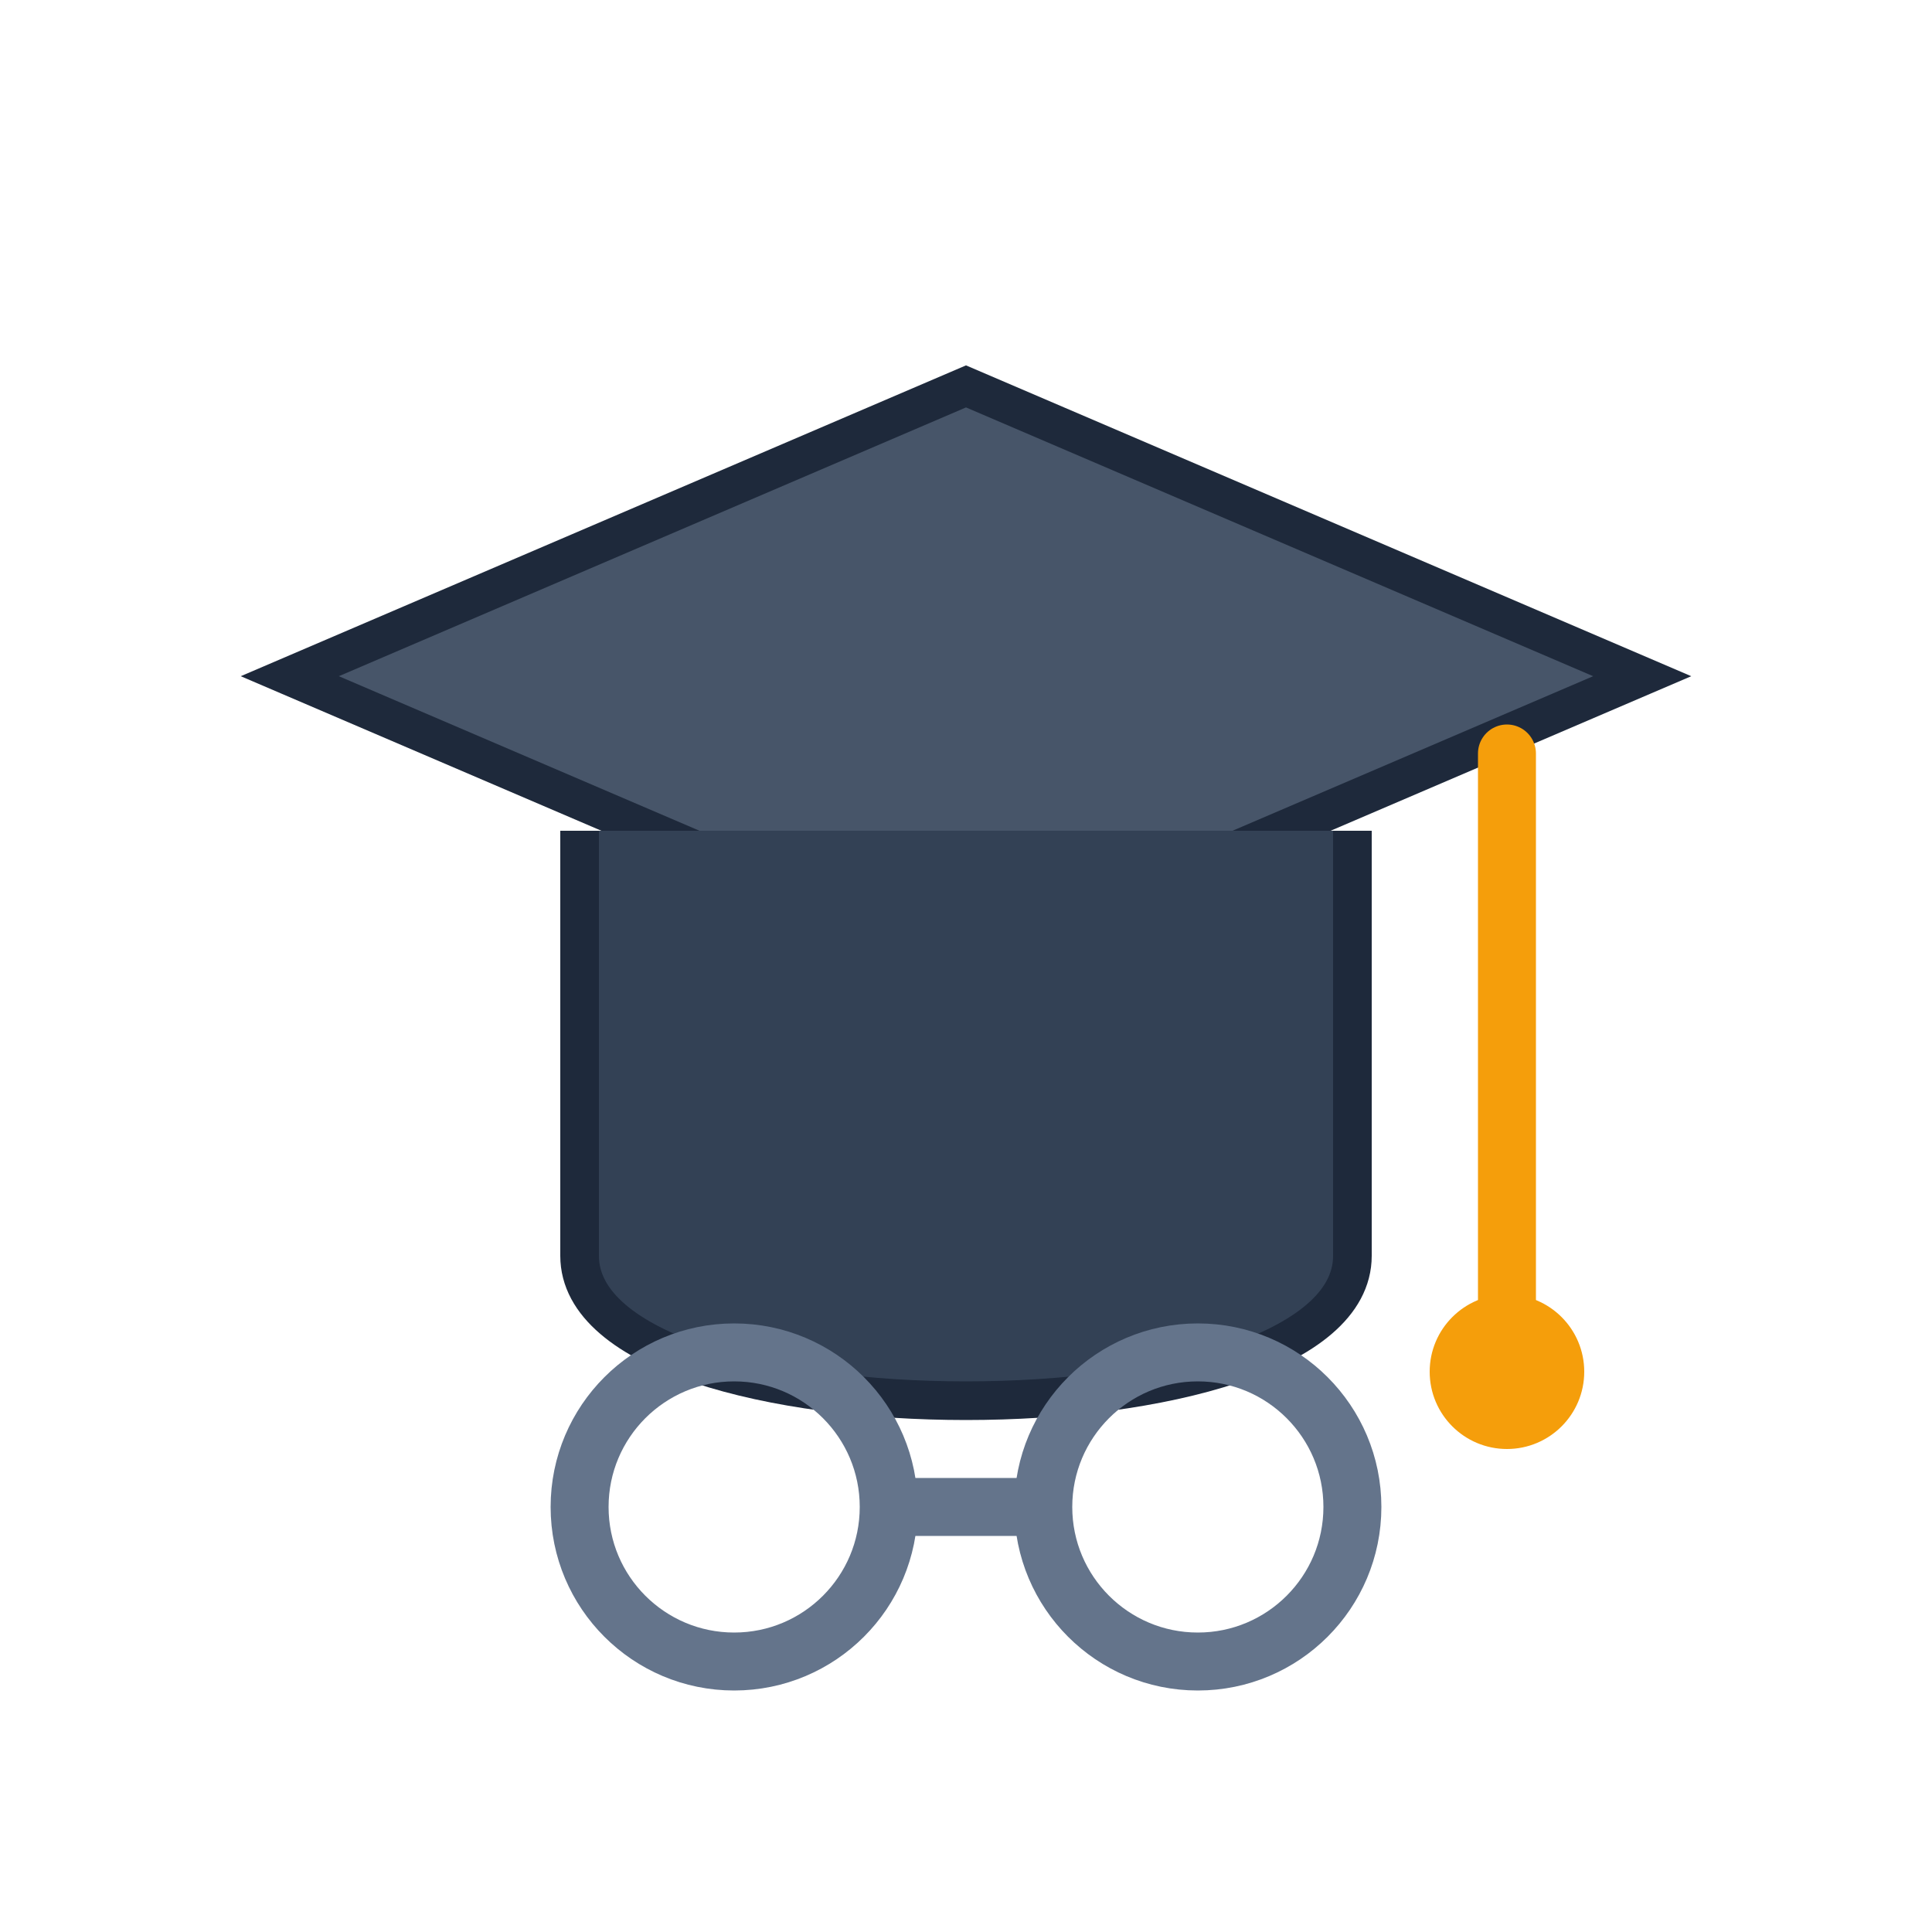
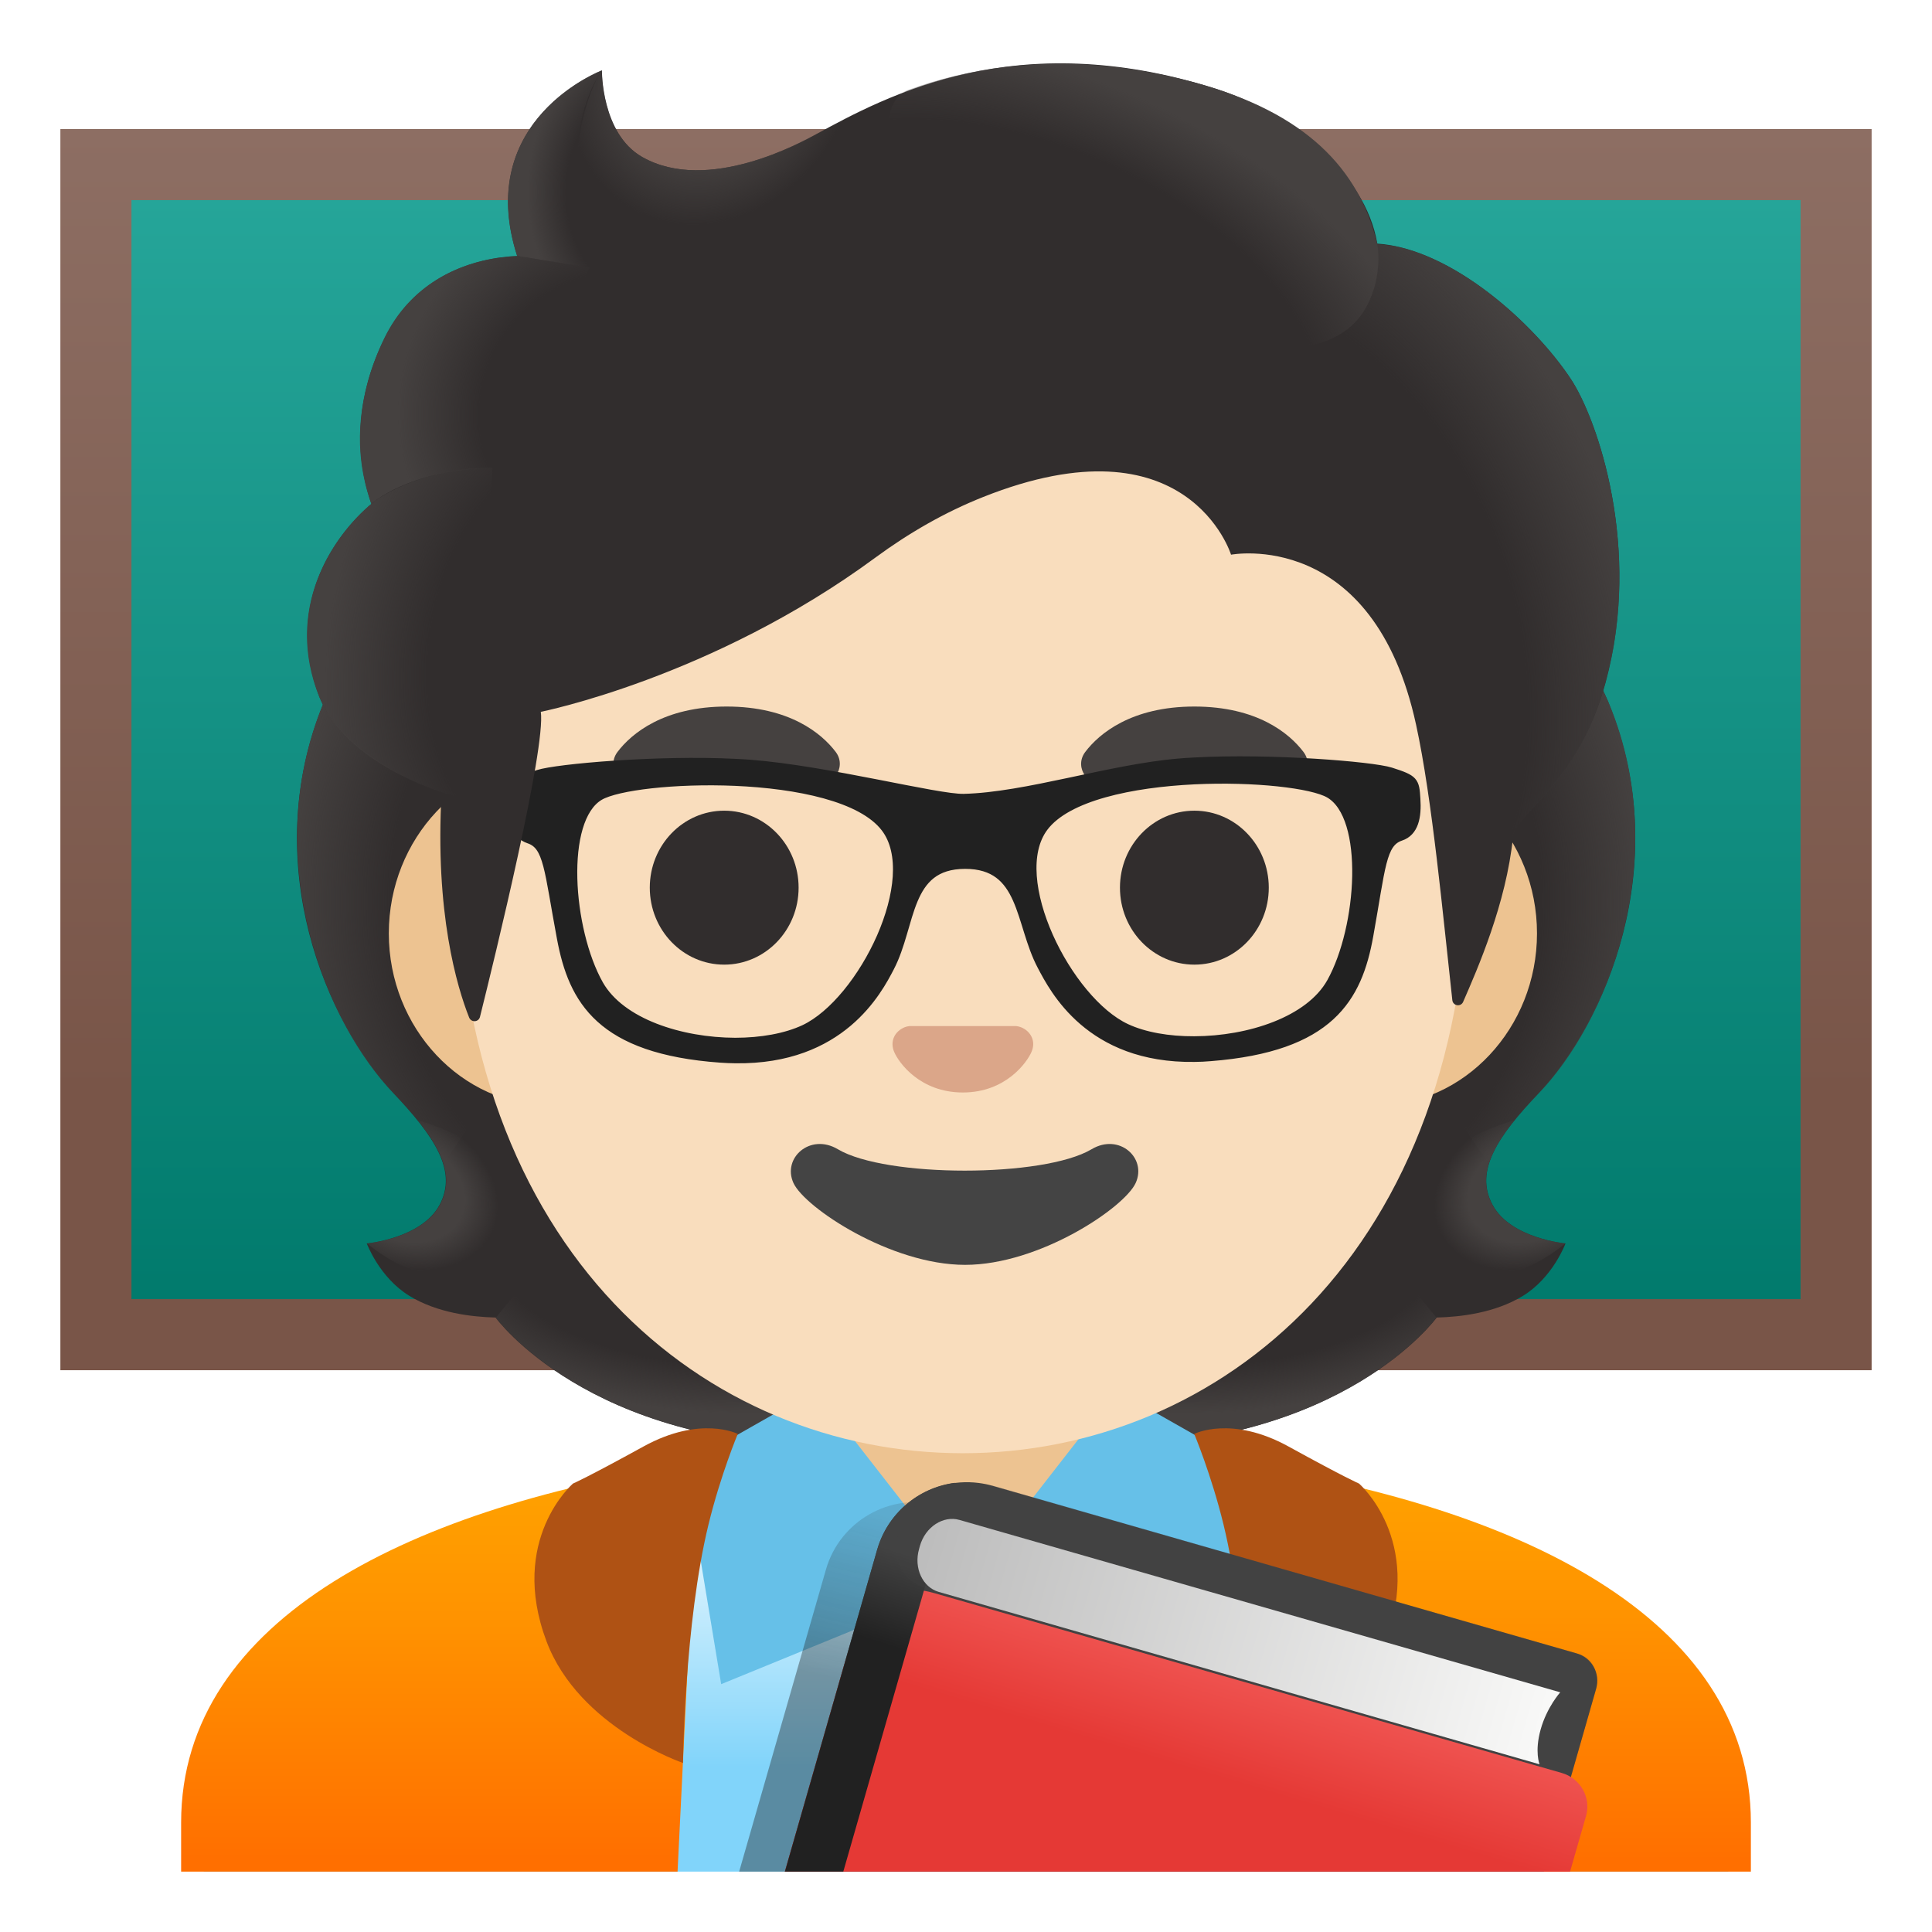
- <svg xmlns="http://www.w3.org/2000/svg" viewBox="0 0 100 100">
-   <polygon points="50,20 85,35 50,50 15,35" fill="#475569" stroke="#1E293B" stroke-width="2" />
-   <path d="M30 43 L30 65 C30 75 70 75 70 65 L70 43" fill="#334155" stroke="#1E293B" stroke-width="2" />
-   <path d="M78 39 L78 68" stroke="#F59E0B" stroke-width="3" stroke-linecap="round" />
-   <circle cx="78" cy="71" r="4" fill="#F59E0B" />
-   <circle cx="38" cy="78" r="8" fill="none" stroke="#64748B" stroke-width="3" />
-   <circle cx="62" cy="78" r="8" fill="none" stroke="#64748B" stroke-width="3" />
-   <line x1="46" y1="78" x2="54" y2="78" stroke="#64748B" stroke-width="3" />
+ <svg xmlns="http://www.w3.org/2000/svg" viewBox="0 0 128 128" aria-hidden="true" role="img" class="iconify iconify--noto" preserveAspectRatio="xMidYMid meet" fill="#000000">
+   <g id="SVGRepo_bgCarrier" stroke-width="0" />
+   <g id="SVGRepo_tracerCarrier" stroke-linecap="round" stroke-linejoin="round" />
+   <g id="SVGRepo_iconCarrier">
+     <linearGradient id="IconifyId17ecdb2904d178eab20916" gradientUnits="userSpaceOnUse" x1="63.999" y1="116.605" x2="63.999" y2="39.511" gradientTransform="matrix(1 0 0 -1 0 128)">
+       <stop offset="0" stop-color="#26a69a"> </stop>
+       <stop offset="1" stop-color="#00796b"> </stop>
+     </linearGradient>
+     <path fill="url(#IconifyId17ecdb2904d178eab20916)" d="M6.36 10.9h115.29v77.52H6.36z"> </path>
+     <linearGradient id="IconifyId17ecdb2904d178eab20917" gradientUnits="userSpaceOnUse" x1="63.999" y1="119.455" x2="63.999" y2="37.224" gradientTransform="matrix(1 0 0 -1 0 128)">
+       <stop offset="0" stop-color="#8d6e63"> </stop>
+       <stop offset=".779" stop-color="#795548"> </stop>
+     </linearGradient>
+     <path d="M119.29 13.26v72.81H8.71V13.26h110.58M124 8.55H4v82.23h120V8.55z" fill="url(#IconifyId17ecdb2904d178eab20917)"> </path>
+     <path d="M98.9 79.85c-1.25-2.27.34-4.58 3.06-7.44c4.31-4.54 9-15.07 4.64-25.76c.03-.06-.86-1.86-.83-1.92l-1.79-.09c-.57-.08-20.26-.12-39.97-.12s-39.4.04-39.97.12c0 0-2.65 1.95-2.63 2.01c-4.35 10.69.33 21.21 4.64 25.76c2.71 2.86 4.3 5.17 3.06 7.44c-1.21 2.21-4.81 2.53-4.81 2.53s.83 2.26 2.83 3.48c1.85 1.13 4.13 1.39 5.7 1.43c0 0 6.15 8.51 22.23 8.51h17.9c16.08 0 22.23-8.51 22.23-8.51c1.57-.04 3.85-.3 5.7-1.43c2-1.22 2.83-3.48 2.83-3.48s-3.61-.32-4.82-2.53z" fill="#312d2d"> </path>
+     <radialGradient id="IconifyId17ecdb2904d178eab20918" cx="99.638" cy="45.85" r="23.419" gradientTransform="matrix(1 0 0 .4912 -21.055 59.629)" gradientUnits="userSpaceOnUse">
+       <stop offset=".728" stop-color="#454140" stop-opacity="0"> </stop>
+       <stop offset="1" stop-color="#454140"> </stop>
+     </radialGradient>
+     <path d="M63.99 95.79v-9.44l28.57-2.26l2.6 3.2s-6.15 8.51-22.23 8.51l-8.94-.01z" fill="url(#IconifyId17ecdb2904d178eab20918)"> </path>
+     <radialGradient id="IconifyId17ecdb2904d178eab20919" cx="76.573" cy="49.332" r="6.921" gradientTransform="matrix(-.9057 .4238 -.3144 -.6719 186.513 79.36)" gradientUnits="userSpaceOnUse">
+       <stop offset=".663" stop-color="#454140"> </stop>
+       <stop offset="1" stop-color="#454140" stop-opacity="0"> </stop>
+     </radialGradient>
+     <path d="M95.1 83.16c-4.28-6.5 5.21-8.93 5.21-8.93l.01.01c-1.65 2.05-2.4 3.84-1.43 5.61c1.21 2.21 4.81 2.53 4.81 2.53s-4.91 4.36-8.6.78z" fill="url(#IconifyId17ecdb2904d178eab20919)"> </path>
+     <radialGradient id="IconifyId17ecdb2904d178eab20920" cx="94.509" cy="68.91" r="30.399" gradientTransform="matrix(-.0746 -.9972 .8311 -.0622 33.494 157.622)" gradientUnits="userSpaceOnUse">
+       <stop offset=".725" stop-color="#454140" stop-opacity="0"> </stop>
+       <stop offset="1" stop-color="#454140"> </stop>
+     </radialGradient>
+     <path d="M106.62 46.65c4.25 10.35-.22 21.01-4.41 25.51c-.57.62-3.01 3.01-3.57 4.92c0 0-9.54-13.31-12.39-21.13c-.57-1.58-1.1-3.2-1.17-4.88c-.05-1.26.14-2.76.87-3.83c.89-1.31 20.16-1.7 20.16-1.7c0 .01.51 1.11.51 1.11z" fill="url(#IconifyId17ecdb2904d178eab20920)"> </path>
+     <radialGradient id="IconifyId17ecdb2904d178eab20921" cx="44.31" cy="68.91" r="30.399" gradientTransform="matrix(.0746 -.9972 -.8311 -.0622 98.274 107.563)" gradientUnits="userSpaceOnUse">
+       <stop offset=".725" stop-color="#454140" stop-opacity="0"> </stop>
+       <stop offset="1" stop-color="#454140"> </stop>
+     </radialGradient>
+     <path d="M21.4 46.65c-4.24 10.35.23 21.01 4.41 25.5c.58.62 3.01 3.01 3.57 4.92c0 0 9.54-13.31 12.39-21.13c.58-1.58 1.1-3.2 1.17-4.88c.05-1.26-.14-2.76-.87-3.83c-.89-1.31-1.93-.96-3.44-.96c-2.88 0-15.49-.74-16.47-.74c.01.02-.76 1.12-.76 1.12z" fill="url(#IconifyId17ecdb2904d178eab20921)"> </path>
+     <radialGradient id="IconifyId17ecdb2904d178eab20922" cx="49.439" cy="45.85" r="23.419" gradientTransform="matrix(-1 0 0 .4912 98.878 59.629)" gradientUnits="userSpaceOnUse">
+       <stop offset=".728" stop-color="#454140" stop-opacity="0"> </stop>
+       <stop offset="1" stop-color="#454140"> </stop>
+     </radialGradient>
+     <path d="M64.03 95.79v-9.44l-28.57-2.26l-2.6 3.2s6.15 8.51 22.23 8.51l8.94-.01z" fill="url(#IconifyId17ecdb2904d178eab20922)"> </path>
+     <radialGradient id="IconifyId17ecdb2904d178eab20923" cx="26.374" cy="49.332" r="6.921" gradientTransform="matrix(.9057 .4238 .3144 -.6719 -13.024 100.635)" gradientUnits="userSpaceOnUse">
+       <stop offset=".663" stop-color="#454140"> </stop>
+       <stop offset="1" stop-color="#454140" stop-opacity="0"> </stop>
+     </radialGradient>
+     <path d="M32.92 83.16c4.28-6.5-5.21-8.93-5.21-8.93l-.01.01c1.65 2.05 2.4 3.84 1.43 5.61c-1.21 2.21-4.81 2.53-4.81 2.53s4.91 4.36 8.6.78z" fill="url(#IconifyId17ecdb2904d178eab20923)"> </path>
+     <linearGradient id="IconifyId17ecdb2904d178eab20924" gradientUnits="userSpaceOnUse" x1="64" y1="25.908" x2="64" y2="10.938" gradientTransform="matrix(1 0 0 -1 0 128)">
+       <stop offset="0" stop-color="#e1f5fe"> </stop>
+       <stop offset="1" stop-color="#81d4fa"> </stop>
+     </linearGradient>
+     <path d="M114.5 120.75c0-15.47-25.34-23.56-50.36-23.56H64c-25.14.03-50.5 7.32-50.5 23.56V124h101v-3.25z" fill="url(#IconifyId17ecdb2904d178eab20924)"> </path>
+     <g>
+       <path fill="#edc391" d="M64 92.33h-9.08v9.98l9.06 2.38l9.1-2.38v-9.98z"> </path>
+     </g>
+     <g>
+       <linearGradient id="IconifyId17ecdb2904d178eab20925" gradientUnits="userSpaceOnUse" x1="29.113" y1="29.156" x2="29.113" y2="4.97" gradientTransform="matrix(1 0 0 -1 0 128)">
+         <stop offset="0" stop-color="#ffa000"> </stop>
+         <stop offset=".341" stop-color="#ff9300"> </stop>
+         <stop offset=".972" stop-color="#ff7100"> </stop>
+         <stop offset="1" stop-color="#ff6f00"> </stop>
+       </linearGradient>
+       <path d="M12 120.75V124h32.89l1.33-27.04C27.52 99.72 12 107.15 12 120.75z" fill="url(#IconifyId17ecdb2904d178eab20925)"> </path>
+       <linearGradient id="IconifyId17ecdb2904d178eab20926" gradientUnits="userSpaceOnUse" x1="98.888" y1="29.435" x2="98.888" y2="4.807" gradientTransform="matrix(1 0 0 -1 0 128)">
+         <stop offset="0" stop-color="#ffa000"> </stop>
+         <stop offset=".341" stop-color="#ff9300"> </stop>
+         <stop offset=".972" stop-color="#ff7100"> </stop>
+         <stop offset="1" stop-color="#ff6f00"> </stop>
+       </linearGradient>
+       <path d="M81.78 96.96L83.1 124H116v-3.25c0-13.6-15.52-21.03-34.22-23.79z" fill="url(#IconifyId17ecdb2904d178eab20926)"> </path>
+       <g>
+         <path fill="#66c0e8" d="M54.03 92.12l9.99 12.82l-16.24 6.64l-2.41-14.54z"> </path>
+         <path fill="#66c0e8" d="M73.97 92.12l-9.99 12.82l16.24 6.64l2.41-14.54z"> </path>
+       </g>
+       <g>
+         <path d="M48.88 95s-1.14 2.72-1.94 6c-1.59 6.52-1.69 15.8-1.69 15.8s-6.89-2.34-9.04-8.05c-2.54-6.75 1.75-10.46 1.75-10.46s.9-.38 4.68-2.46s6.24-.83 6.24-.83z" fill="#af5214"> </path>
+       </g>
+       <g>
+         <path d="M79.12 95s1.14 2.72 1.94 6c1.59 6.52 1.69 15.8 1.69 15.8s6.89-2.34 9.04-8.05c2.54-6.75-1.75-10.46-1.75-10.46s-.9-.38-4.68-2.46s-6.24-.83-6.24-.83z" fill="#af5214"> </path>
+       </g>
+     </g>
+     <g>
+       <path d="M91.12 50.43H36.47c-5.89 0-10.71 5.14-10.71 11.41s4.82 11.41 10.71 11.41H91.12c5.89 0 10.71-5.14 10.71-11.41s-4.82-11.41-10.71-11.41z" fill="#edc391"> </path>
+     </g>
+     <g>
+       <path d="M63.79 11.07c-17.4 0-33.52 18.61-33.52 45.4c0 26.64 16.61 39.81 33.52 39.81S97.31 83.1 97.31 56.46c0-26.78-16.11-45.39-33.52-45.39z" fill="#f9ddbd"> </path>
+     </g>
+     <g fill="#312d2d">
+       <ellipse cx="47.98" cy="58.81" rx="4.93" ry="5.1"> </ellipse>
+       <ellipse cx="79.13" cy="58.81" rx="4.93" ry="5.1"> </ellipse>
+     </g>
+     <g fill="#454140">
+       <path d="M55.37 49.82c-.93-1.23-3.07-3.01-7.23-3.01s-6.31 1.79-7.23 3.01c-.41.54-.31 1.17-.02 1.55c.26.35 1.04.68 1.9.39s2.54-1.16 5.35-1.18c2.81.02 4.49.89 5.35 1.18c.86.29 1.64-.03 1.9-.39c.28-.38.39-1.01-.02-1.55z"> </path>
+       <path d="M86.36 49.82c-.93-1.23-3.07-3.01-7.23-3.01s-6.31 1.79-7.23 3.01c-.41.54-.31 1.17-.02 1.55c.26.35 1.04.68 1.9.39s2.54-1.16 5.35-1.18c2.81.02 4.49.89 5.35 1.18c.86.29 1.64-.03 1.9-.39c.29-.38.39-1.01-.02-1.55z"> </path>
+     </g>
+     <path d="M67.65 68.06c-.11-.04-.21-.07-.32-.08h-7.08c-.11.01-.22.04-.32.08c-.64.26-.99.92-.69 1.63c.3.71 1.71 2.69 4.55 2.69s4.25-1.99 4.55-2.69c.31-.71-.05-1.37-.69-1.63z" fill="#dba689"> </path>
+     <path d="M72.32 76.14c-3.18 1.89-13.63 1.89-16.81 0c-1.83-1.09-3.7.58-2.94 2.24c.75 1.63 6.44 5.42 11.37 5.42s10.55-3.79 11.3-5.42c.76-1.66-1.09-3.33-2.92-2.24z" fill="#444"> </path>
+     <path d="M93.83 52.93c-.07-1.19-.12-1.31-1.69-1.81c-1.23-.39-7.95-.94-13.01-.66c-.36.02-.71.04-1.04.07c-4.59.39-10.1 2.24-14.24 2.34c-1.76.04-9.01-1.86-14.14-2.26c-.33-.02-.66-.05-1-.06c-5.07-.26-11.82.33-13.05.73c-1.57.51-1.62.63-1.68 1.82c-.07 1.19.13 2.2 1.06 2.51c1.27.42 1.28 2 2.13 6.54c.77 4.14 2.62 7.41 10.57 7.98c.34.02.66.04.98.04c7.03.1 9.45-4.53 10.25-6.07c1.49-2.86 1.02-6.8 4.96-6.81c3.93-.01 3.56 3.86 5.07 6.71c.81 1.53 3.17 6.18 10.14 6.08c.34 0 .69-.02 1.05-.05c7.94-.62 9.78-3.9 10.52-8.04c.82-4.55.83-6.14 2.09-6.56c.91-.3 1.11-1.31 1.03-2.5zM53.28 68.17c-1.22.57-2.85.86-4.57.86c-3.59-.01-7.57-1.27-9.01-3.81c-2.04-3.62-2.57-10.94.03-12.47c1.14-.67 4.99-1.13 8.97-.96c4.13.18 8.4 1.04 9.94 3.06c2.55 3.33-1.5 11.5-5.36 13.32zm34.9-3.1c-1.43 2.56-5.44 3.85-9.05 3.86c-1.7.01-3.31-.27-4.51-.83c-3.87-1.8-7.97-9.94-5.45-13.29c1.53-2.04 5.82-2.92 9.96-3.12c3.97-.19 7.81.25 8.94.91c2.61 1.52 2.13 8.84.11 12.47z" fill="#212121" stroke="#212121" stroke-width=".55" stroke-miterlimit="10"> </path>
+     <g>
+       <linearGradient id="IconifyId17ecdb2904d178eab20927" gradientUnits="userSpaceOnUse" x1="79.569" y1="22.713" x2="76.946" y2="11.668" gradientTransform="matrix(1 0 0 -1 0 128)">
+         <stop offset=".002" stop-color="#212121" stop-opacity=".2"> </stop>
+         <stop offset="1" stop-color="#212121" stop-opacity=".6"> </stop>
+       </linearGradient>
+       <path d="M101.67 121.61l.57-2.2l.01-.05l1.93-7.6l-6.9-1.98l-34.92-10.03c-.05-.01-.09-.01-.13-.03a6.177 6.177 0 0 0-7.51 4.27L48.97 124h52.02l.68-2.39z" opacity=".67" fill="url(#IconifyId17ecdb2904d178eab20927)"> </path>
+       <path d="M105.75 111.88c.29-1.01-.29-2.06-1.3-2.34l-38.69-11.1a6.19 6.19 0 0 0-7.65 4.24L52 124h50.28l3.47-12.12z" fill="#424242"> </path>
+       <linearGradient id="IconifyId17ecdb2904d178eab20928" gradientUnits="userSpaceOnUse" x1="81.84" y1="17.098" x2="79.869" y2="10.486" gradientTransform="matrix(1 0 0 -1 0 128)">
+         <stop offset="0" stop-color="#ef5350"> </stop>
+         <stop offset="1" stop-color="#e53935"> </stop>
+       </linearGradient>
+       <path d="M105.08 120.31c.35-1.22-.38-2.5-1.62-2.85l-41.52-11.9c-4.53-1.3-5.32 2.35-6.59 6.78L52 124h52.02l1.06-3.69z" fill="url(#IconifyId17ecdb2904d178eab20928)"> </path>
+       <linearGradient id="IconifyId17ecdb2904d178eab20929" gradientUnits="userSpaceOnUse" x1="58.405" y1="19.113" x2="60.268" y2="24.969" gradientTransform="matrix(1 0 0 -1 0 128)">
+         <stop offset="0" stop-color="#212121"> </stop>
+         <stop offset="1" stop-color="#424242"> </stop>
+       </linearGradient>
+       <path d="M63.26 98.24a6.172 6.172 0 0 0-5.14 4.42L52 124h3.87l7.39-25.76z" fill="url(#IconifyId17ecdb2904d178eab20929)"> </path>
+       <path d="M64.33 101.57c.18 0 .38.02.59.07l37.25 10.7l-.31 1.08c-11.79-3.29-34.29-9.62-38.94-11.16c.24-.33.71-.69 1.41-.69m0-3.33c-4.52 0-6.78 5.57-3.12 6.94c4.03 1.5 42.93 12.32 42.93 12.32l1.58-5.52c.31-1.06-.19-2.14-1.11-2.4L65.77 98.42c-.5-.12-.98-.18-1.44-.18z" fill="#424242" opacity=".2"> </path>
+       <linearGradient id="IconifyId17ecdb2904d178eab20930" gradientUnits="userSpaceOnUse" x1="-117.44" y1="-972.312" x2="-73.995" y2="-972.312" gradientTransform="matrix(.9612 .2758 -.3192 1.1123 -136.555 1216.41)">
+         <stop offset=".01" stop-color="#bdbdbd"> </stop>
+         <stop offset=".987" stop-color="#f8f8f7"> </stop>
+       </linearGradient>
+       <path d="M103.37 112.12l-39.8-11.42c-1.08-.31-2.26.46-2.62 1.71l-.06.22c-.36 1.25.23 2.53 1.31 2.84l39.8 11.42s-.34-.83.07-2.3c.41-1.48 1.3-2.47 1.3-2.47z" fill="url(#IconifyId17ecdb2904d178eab20930)"> </path>
+     </g>
+     <g>
+       <path d="M104.07 25.11c-2.44-3.69-7.91-8.64-12.82-8.97c-.79-4.72-5.84-8.72-10.73-10.27c-13.23-4.19-21.84.51-26.46 3.03c-.96.52-7.17 3.97-11.51 1.5c-2.72-1.55-2.67-5.74-2.67-5.74s-8.52 3.25-5.61 12.3c-2.93.12-6.77 1.36-8.8 5.47c-2.42 4.9-1.56 8.99-.86 10.95c-2.52 2.14-5.69 6.69-3.52 12.6c1.64 4.45 8.17 6.5 8.17 6.5c-.46 8.01 1.03 12.94 1.82 14.93c.14.35.63.32.72-.04c.99-3.97 4.37-17.8 4.03-20.21c0 0 11.35-2.25 22.17-10.22c2.2-1.62 4.59-3 7.13-4.01c13.59-5.41 16.43 3.82 16.43 3.82s9.42-1.81 12.26 11.27c1.07 4.9 1.79 12.75 2.4 18.24c.04.39.57.47.72.11c.95-2.18 2.85-6.5 3.3-10.91c.16-1.55 4.34-3.6 6.14-10.26c2.41-8.88-.54-17.42-2.31-20.09z" fill="#312d2d"> </path>
+       <radialGradient id="IconifyId17ecdb2904d178eab20931" cx="82.019" cy="84.946" r="35.633" gradientTransform="matrix(.3076 .9515 .706 -.2282 -3.184 -15.605)" gradientUnits="userSpaceOnUse">
+         <stop offset=".699" stop-color="#454140" stop-opacity="0"> </stop>
+         <stop offset="1" stop-color="#454140"> </stop>
+       </radialGradient>
+       <path d="M100.22 55.5c.16-1.55 4.34-3.6 6.14-10.26c.19-.71.35-1.43.5-2.15c1.46-8.09-1.16-15.52-2.79-17.98c-2.26-3.41-7.1-7.89-11.69-8.81c-.4-.05-.79-.1-1.16-.12c0 0 .33 2.15-.54 3.86c-1.12 2.22-3.41 2.75-3.41 2.75c11.97 11.98 11.12 22 12.95 32.71z" fill="url(#IconifyId17ecdb2904d178eab20931)"> </path>
+       <radialGradient id="IconifyId17ecdb2904d178eab20932" cx="47.28" cy="123.8" r="9.343" gradientTransform="matrix(.8813 .4726 .5603 -1.045 -63.752 111.228)" gradientUnits="userSpaceOnUse">
+         <stop offset=".58" stop-color="#454140"> </stop>
+         <stop offset="1" stop-color="#454140" stop-opacity="0"> </stop>
+       </radialGradient>
+       <path d="M56.95 7.39c-1.1.53-2.06 1.06-2.9 1.51c-.96.52-7.17 3.97-11.51 1.5c-2.67-1.52-2.67-5.58-2.67-5.72c-1.23 1.57-4.95 12.78 5.93 13.53c4.69.32 7.58-3.77 9.3-7.23c.62-1.26 1.59-3.1 1.85-3.59z" fill="url(#IconifyId17ecdb2904d178eab20932)"> </path>
+       <radialGradient id="IconifyId17ecdb2904d178eab20933" cx="159.055" cy="62.862" r="28.721" gradientTransform="matrix(-.9378 -.3944 -.2182 .5285 231.04 50.678)" gradientUnits="userSpaceOnUse">
+         <stop offset=".699" stop-color="#454140" stop-opacity="0"> </stop>
+         <stop offset="1" stop-color="#454140"> </stop>
+       </radialGradient>
+       <path d="M79.16 5.47c7.32 1.98 10.89 5.71 12.08 10.68c.35 1.46.77 15.08-25.23-.4c-9.67-5.76-7.03-9.36-5.9-9.77c4.42-1.6 10.85-2.73 19.05-.51z" fill="url(#IconifyId17ecdb2904d178eab20933)"> </path>
+       <radialGradient id="IconifyId17ecdb2904d178eab20934" cx="43.529" cy="115.276" r="8.575" gradientTransform="matrix(1 0 0 -1.2233 0 153.742)" gradientUnits="userSpaceOnUse">
+         <stop offset=".702" stop-color="#454140" stop-opacity="0"> </stop>
+         <stop offset="1" stop-color="#454140"> </stop>
+       </radialGradient>
+       <path d="M39.84 4.68c-.01.01-.03.01-.06.03h-.01c-.93.39-8.24 3.78-5.51 12.25l7.78 1.25c-6.89-6.98-2.17-13.55-2.17-13.55s-.02.01-.03.02z" fill="url(#IconifyId17ecdb2904d178eab20934)"> </path>
+       <radialGradient id="IconifyId17ecdb2904d178eab20935" cx="42.349" cy="100.139" r="16.083" gradientTransform="matrix(-.9657 -.2598 -.2432 .9037 107.598 -51.632)" gradientUnits="userSpaceOnUse">
+         <stop offset=".66" stop-color="#454140" stop-opacity="0"> </stop>
+         <stop offset="1" stop-color="#454140"> </stop>
+       </radialGradient>
+       <path d="M39.07 17.73l-4.81-.77c-.19 0-.83.06-1.18.11c-2.71.38-5.9 1.78-7.63 5.36c-1.86 3.86-1.81 7.17-1.3 9.38c.15.74.45 1.58.45 1.58s2.38-2.26 8.05-2.41l6.42-13.25z" fill="url(#IconifyId17ecdb2904d178eab20935)"> </path>
+       <radialGradient id="IconifyId17ecdb2904d178eab20936" cx="38.533" cy="84.609" r="16.886" gradientTransform="matrix(.9907 .1363 .1915 -1.3921 -15.841 155.923)" gradientUnits="userSpaceOnUse">
+         <stop offset=".598" stop-color="#454140" stop-opacity="0"> </stop>
+         <stop offset="1" stop-color="#454140"> </stop>
+       </radialGradient>
+       <path d="M24.37 33.58c-2.37 2.1-5.56 6.79-3.21 12.61c1.77 4.39 8.09 6.29 8.09 6.29c0 .02 1.26.4 1.91.4l1.48-21.9c-3.03 0-5.94.91-7.82 2.22c.03.03-.46.35-.45.38z" fill="url(#IconifyId17ecdb2904d178eab20936)"> </path>
+     </g>
+   </g>
</svg>
